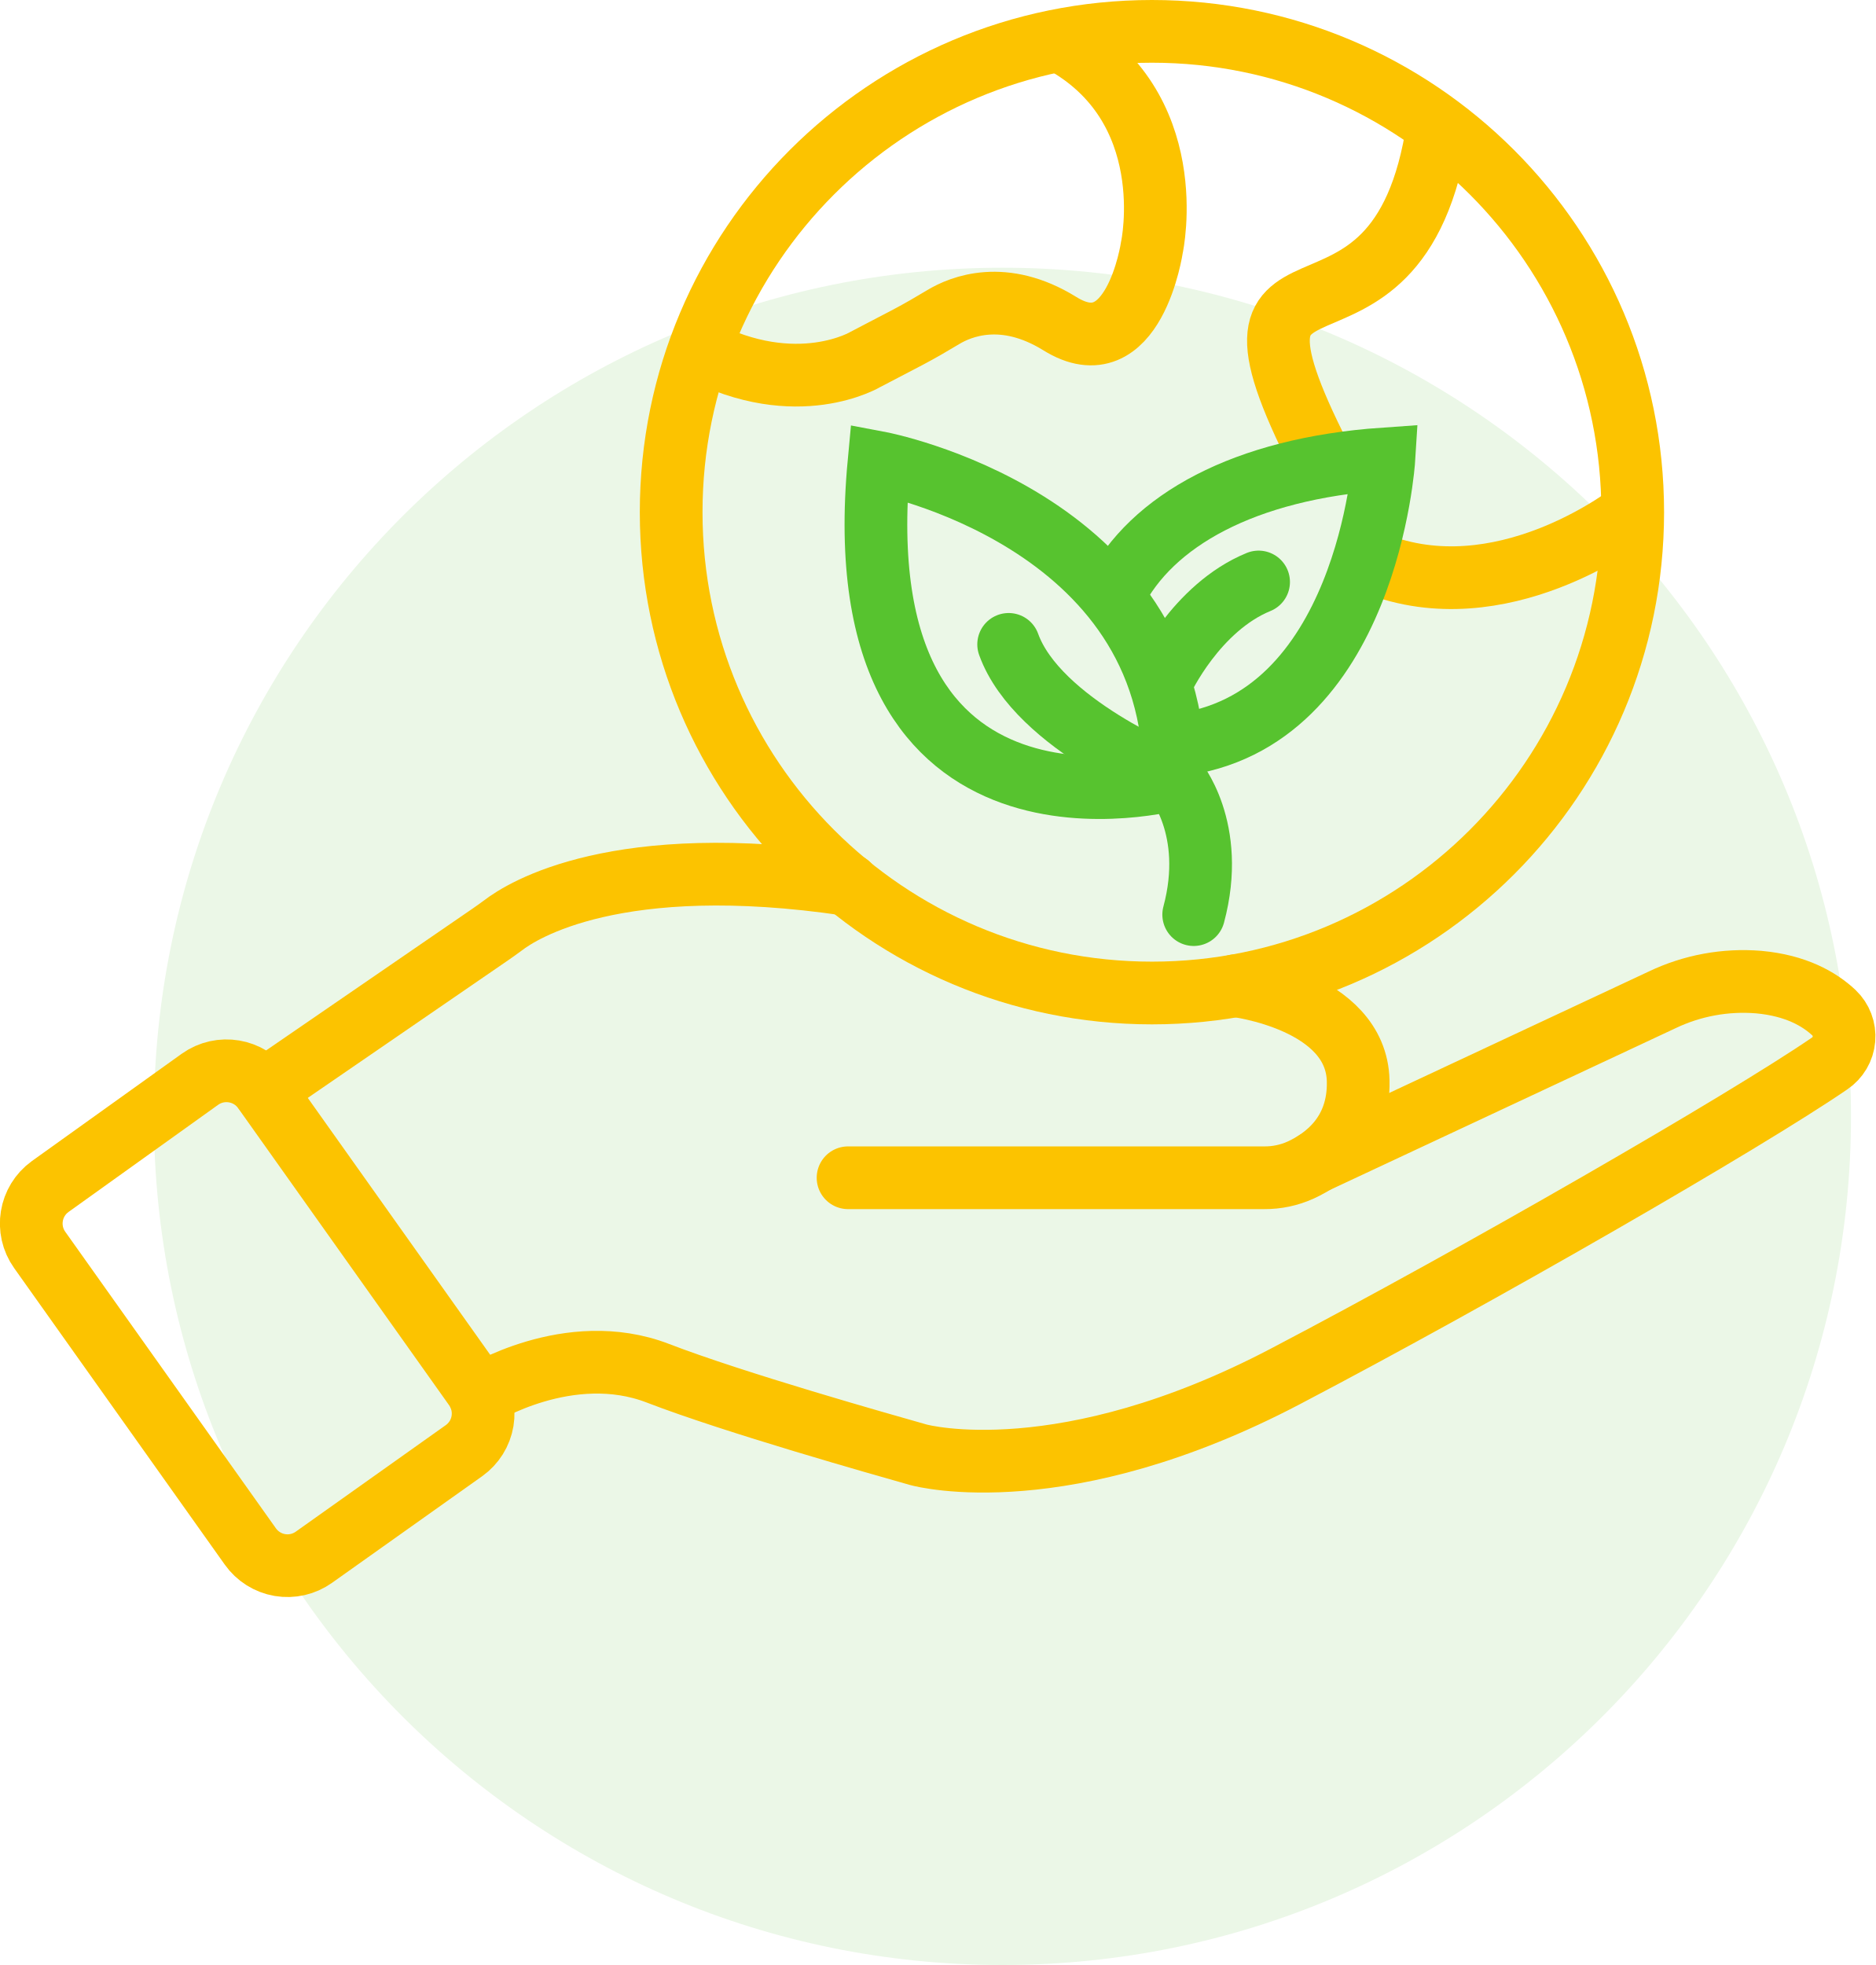
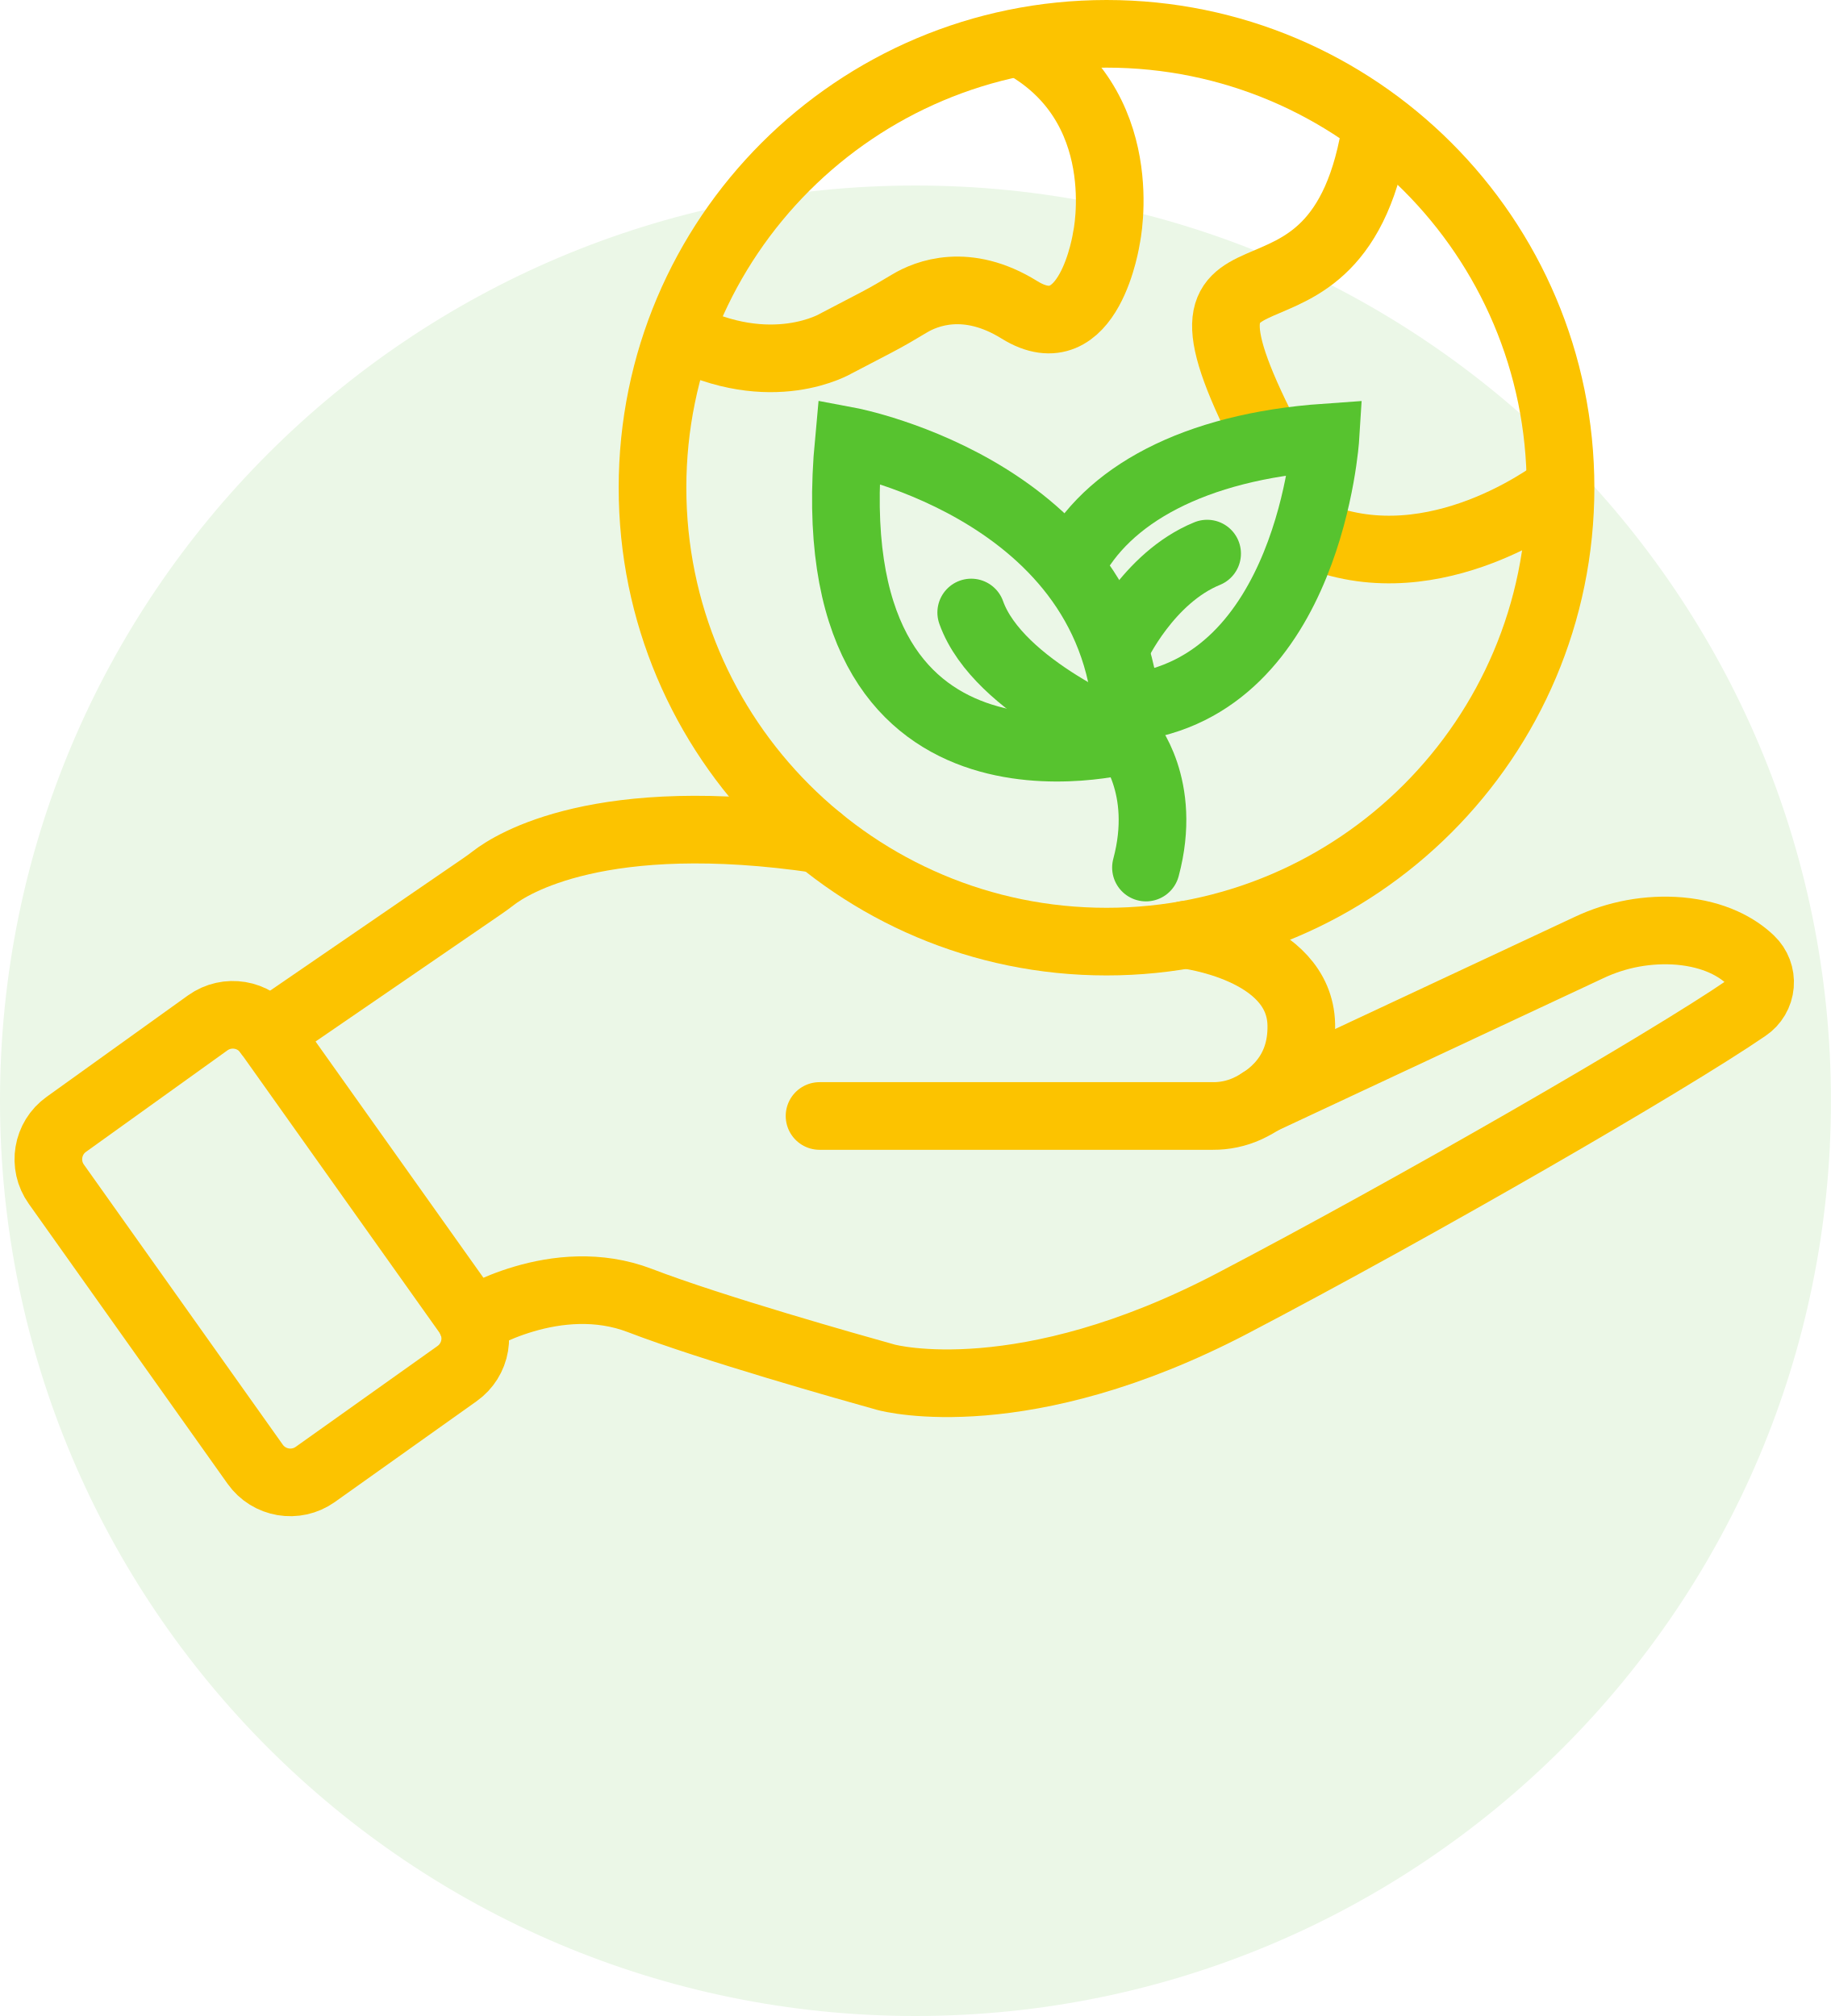
- <svg xmlns="http://www.w3.org/2000/svg" viewBox="0 0 299.08 313.33">
+ <svg xmlns="http://www.w3.org/2000/svg" viewBox="0 0 270.64 298.07">
  <defs>
    <style>.cls-1{fill:#ebf7e7;}.cls-2,.cls-3,.cls-4,.cls-5{fill:none;stroke-miterlimit:10;stroke-width:10px;}.cls-2,.cls-5{stroke:#fcc300;}.cls-3,.cls-4{stroke:#57c32f;}.cls-4,.cls-5{stroke-linecap:round;}</style>
  </defs>
  <g id="Layer_2" data-name="Layer 2">
    <g id="Layer_1-2" data-name="Layer 1">
-       <circle class="cls-1" cx="159.86" cy="178.01" r="135.32" />
-       <circle class="cls-2" cx="183.7" cy="81.67" r="76.67" />
-       <path class="cls-2" d="M111.52,55.76c15.63,8.15,26.57,1.51,26.57,1.51l6.72-3.51c1.9-1,3.75-2.08,5.58-3.18,2.86-1.73,9.68-4.49,18.58,1C180.82,59,183.7,39.42,183.7,39.42s4.89-22.58-14.73-33" />
-       <path class="cls-2" d="M211.63,75C188.8,31.37,223,63.37,229.32,20" />
-       <path class="cls-2" d="M260.37,81.67S241.1,97,221.16,90.52" />
-       <path class="cls-3" d="M140.17,73.77s47.48,8.93,47.1,50.43C187.27,124.2,134.08,138.75,140.17,73.77Z" />
-       <path class="cls-3" d="M177.69,94.73c5.89-11.72,20.72-20,43-21.55,0,0-2.62,42.16-33.11,45.64" />
-       <path class="cls-4" d="M185.36,108.44s5.34-11.55,15.35-15.64" />
-       <path class="cls-4" d="M160.85,102.75c4.61,12.81,26.42,21.45,26.42,21.45s6.79,7.85,3.09,21.64" />
-       <path class="cls-5" d="M74,231.31l-23.94,17a7.26,7.26,0,0,1-10.14-1.72L6.34,199.32A7.27,7.27,0,0,1,8,189.2l23.88-17.1a7.29,7.29,0,0,1,10.17,1.7l33.64,47.37A7.26,7.26,0,0,1,74,231.31Z" />
-       <path class="cls-5" d="M42.09,173.8,78.2,149c.67-.46,1.32-.93,2-1.43,3.06-2.36,18.14-12,55.08-6.52" />
-       <path class="cls-5" d="M197.05,157.18s19.27,2.32,19.54,15.19c.18,8.45-5.36,12.46-9.19,14.21a13.81,13.81,0,0,1-5.77,1.22H135.24" />
-       <path class="cls-5" d="M76.48,222.51s14.26-9,28.43-3.54c12.28,4.73,35.55,11.3,41.54,13,.78.22,23.25,6,58.5-12.48,31-16.25,73.31-40.65,86.82-49.91a5.21,5.21,0,0,0,.69-8.1c-2.33-2.18-6.07-4.34-12-4.88a30,30,0,0,0-15.39,2.83l-55.29,25.87" />
+       <circle class="cls-1" cx="135.32" cy="162.75" r="135.32" />
+       <circle class="cls-2" cx="163.56" cy="72.11" r="67.11" />
+       <path class="cls-2" d="M100.39,49.43c13.67,7.13,23.25,1.32,23.25,1.32l5.88-3.07c1.67-.87,3.28-1.82,4.89-2.79,2.5-1.51,8.47-3.92,16.26.91,10.37,6.44,12.89-10.68,12.89-10.68s4.28-19.76-12.89-28.88" />
+       <path class="cls-2" d="M188,66.26c-20-38.18,10-10.17,15.49-48.09" />
+       <path class="cls-2" d="M230.67,72.11s-16.87,13.4-34.32,7.75" />
+       <path class="cls-3" d="M125.46,65.2S167,73,166.69,109.33C166.69,109.33,120.13,122.07,125.46,65.2Z" />
+       <path class="cls-3" d="M158.3,83.54c5.16-10.26,18.14-17.49,37.62-18.86,0,0-2.3,36.9-29,39.94" />
+       <path class="cls-4" d="M165,95.54s4.67-10.11,13.43-13.69" />
+       <path class="cls-4" d="M143.56,90.56c4,11.21,23.13,18.77,23.13,18.77s5.94,6.87,2.7,18.94" />
+       <path class="cls-5" d="M67.56,203.09,46.6,218a6.37,6.37,0,0,1-8.88-1.51L8.33,175.09a6.35,6.35,0,0,1,1.48-8.86l20.9-15a6.38,6.38,0,0,1,8.9,1.49l29.45,41.46A6.37,6.37,0,0,1,67.56,203.09Z" />
+       <path class="cls-5" d="M39.61,152.75l31.61-21.68c.59-.4,1.16-.82,1.72-1.25,2.67-2.07,15.87-10.5,48.2-5.71" />
+       <path class="cls-5" d="M175.25,138.2s16.87,2,17.1,13.3c.16,7.4-4.69,10.9-8,12.43a12.07,12.07,0,0,1-5.06,1.07H121.14" />
+       <path class="cls-5" d="M69.71,195.38s12.48-7.86,24.89-3.09c10.75,4.13,31.12,9.88,36.36,11.34.68.19,20.35,5.22,51.2-10.92,27.17-14.23,64.17-35.59,76-43.69a4.57,4.57,0,0,0,.6-7.09c-2-1.91-5.32-3.8-10.48-4.27a26.32,26.32,0,0,0-13.47,2.47l-48.4,22.65" />
    </g>
  </g>
</svg>
